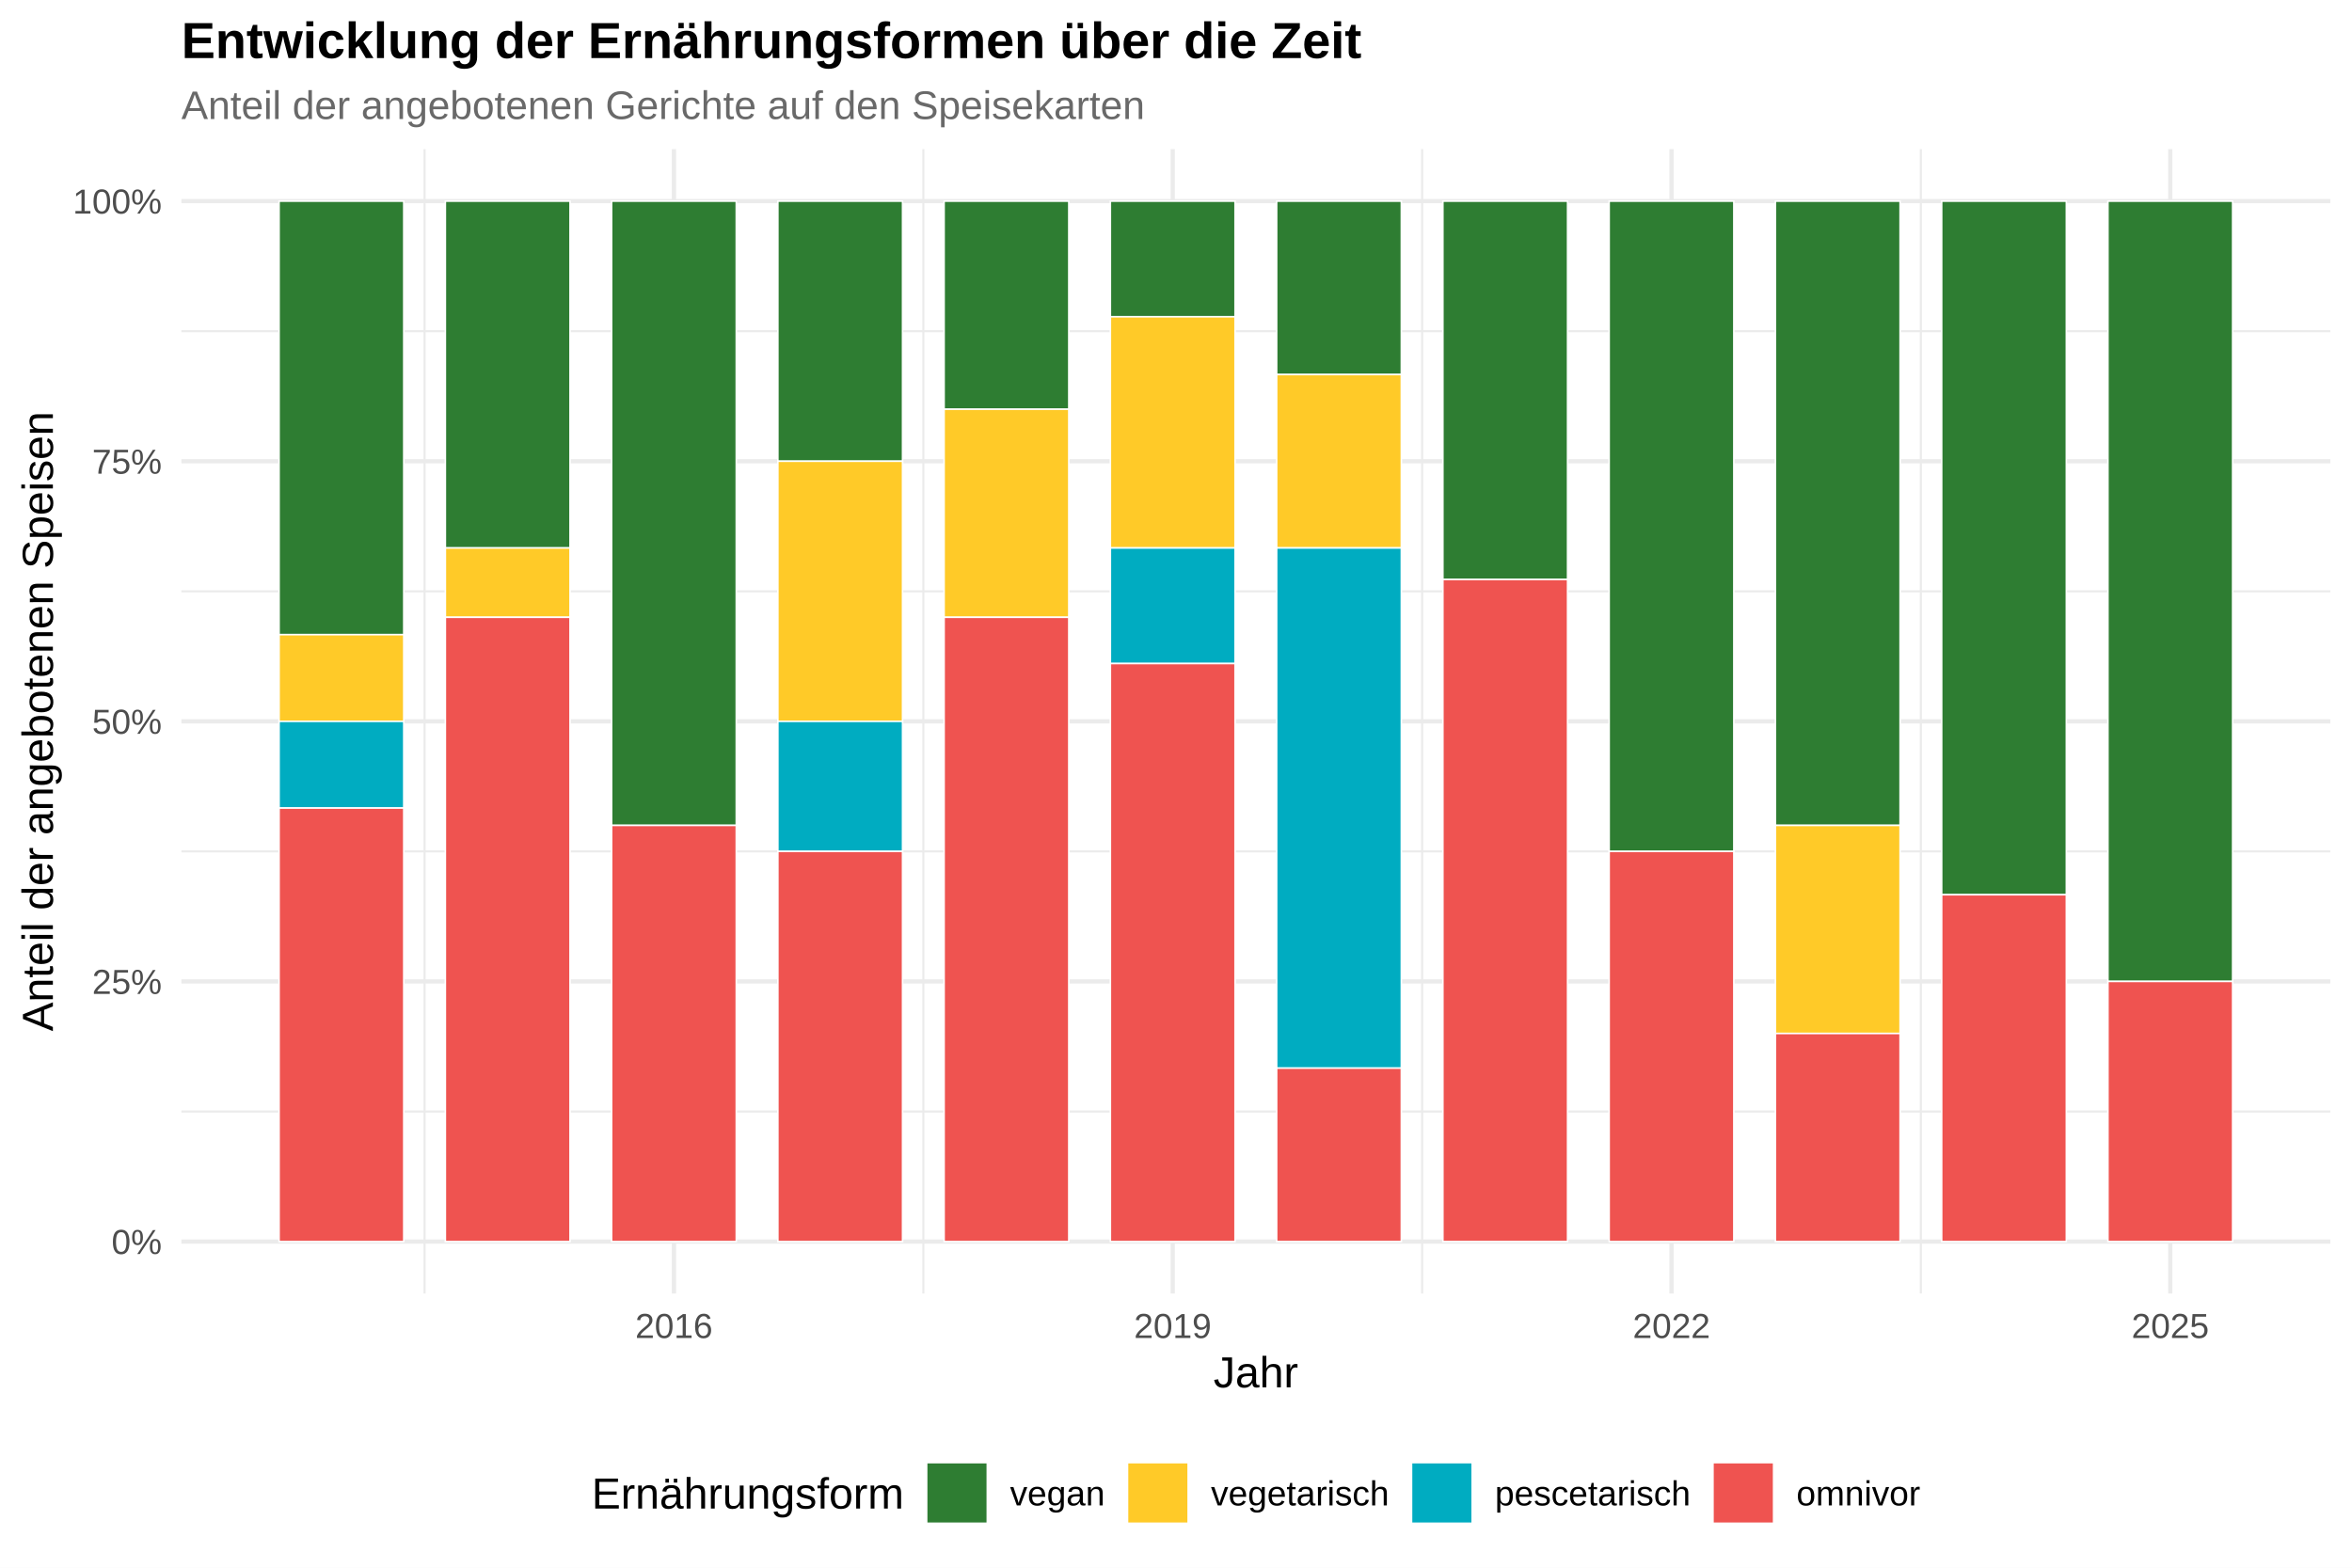
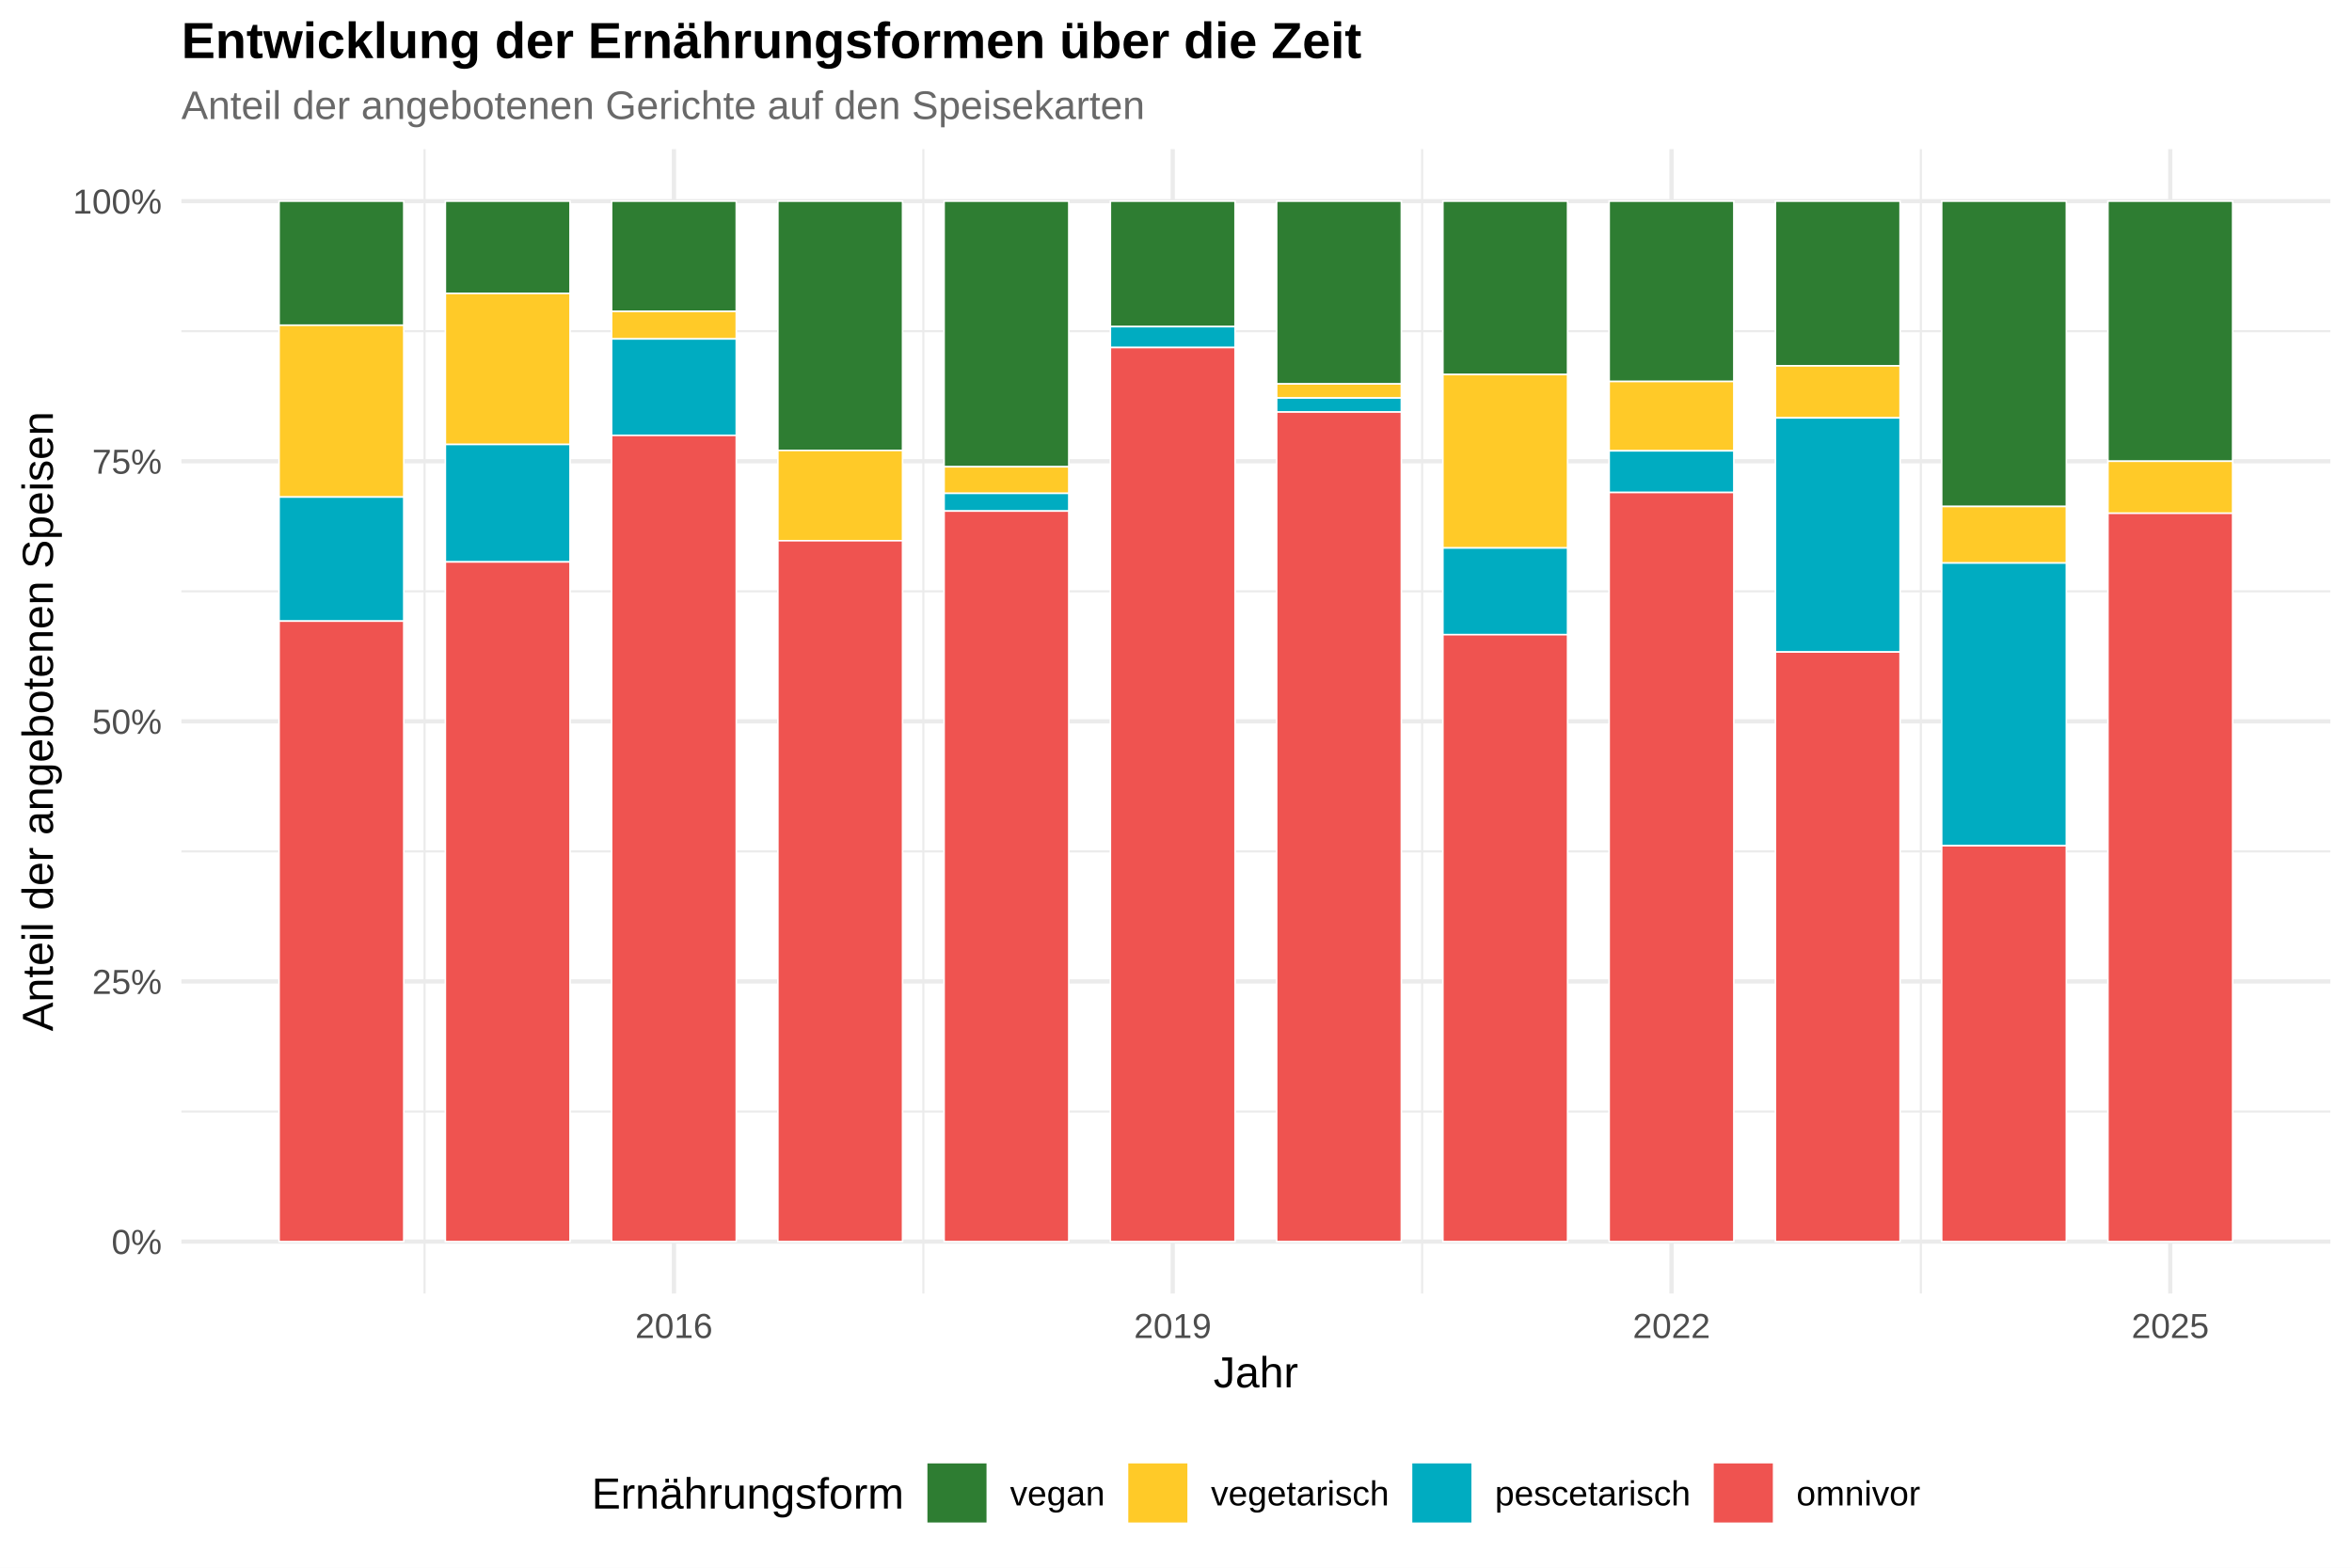
<svg xmlns="http://www.w3.org/2000/svg" width="648.00pt" height="432.00pt" viewBox="0 0 648.00 432.00">
  <g class="svglite">
    <defs>
      <style type="text/css">
    .svglite line, .svglite polyline, .svglite polygon, .svglite path, .svglite rect, .svglite circle {
      fill: none;
      stroke: #000000;
      stroke-linecap: round;
      stroke-linejoin: round;
      stroke-miterlimit: 10.00;
    }
    .svglite text {
      white-space: pre;
    }
    .svglite g.glyphgroup path {
      fill: inherit;
      stroke: none;
    }
  </style>
    </defs>
    <rect width="100%" height="100%" style="stroke: none; fill: #FFFFFF;" />
    <defs>
      <clipPath id="cpMC4wMHw2NDguMDB8MC4wMHw0MzIuMDA=">
        <rect x="0.00" y="0.00" width="648.00" height="432.00" />
      </clipPath>
    </defs>
    <g clip-path="url(#cpMC4wMHw2NDguMDB8MC4wMHw0MzIuMDA=)">
      <rect x="0.00" y="-0" width="648.00" height="432.00" style="stroke-width: 1.16; stroke: none; fill: #FFFFFF;" />
    </g>
    <defs>
      <clipPath id="cpNDkuOTh8NjQyLjAyfDQxLjEwfDM1Ni40Ng==">
        <rect x="49.98" y="41.10" width="592.04" height="315.37" />
      </clipPath>
    </defs>
    <g clip-path="url(#cpNDkuOTh8NjQyLjAyfDQxLjEwfDM1Ni40Ng==)">
      <polyline points="49.98,306.29 642.02,306.29 " style="stroke-width: 0.58; stroke: #EBEBEB; stroke-linecap: butt;" />
      <polyline points="49.98,234.62 642.02,234.62 " style="stroke-width: 0.58; stroke: #EBEBEB; stroke-linecap: butt;" />
      <polyline points="49.98,162.94 642.02,162.94 " style="stroke-width: 0.58; stroke: #EBEBEB; stroke-linecap: butt;" />
      <polyline points="49.98,91.27 642.02,91.27 " style="stroke-width: 0.58; stroke: #EBEBEB; stroke-linecap: butt;" />
      <polyline points="116.97,356.46 116.97,41.10 " style="stroke-width: 0.58; stroke: #EBEBEB; stroke-linecap: butt;" />
      <polyline points="254.39,356.46 254.39,41.10 " style="stroke-width: 0.58; stroke: #EBEBEB; stroke-linecap: butt;" />
      <polyline points="391.81,356.46 391.81,41.10 " style="stroke-width: 0.58; stroke: #EBEBEB; stroke-linecap: butt;" />
      <polyline points="529.22,356.46 529.22,41.10 " style="stroke-width: 0.58; stroke: #EBEBEB; stroke-linecap: butt;" />
      <polyline points="49.98,342.13 642.02,342.13 " style="stroke-width: 1.16; stroke: #EBEBEB; stroke-linecap: butt;" />
      <polyline points="49.98,270.45 642.02,270.45 " style="stroke-width: 1.16; stroke: #EBEBEB; stroke-linecap: butt;" />
      <polyline points="49.98,198.78 642.02,198.78 " style="stroke-width: 1.16; stroke: #EBEBEB; stroke-linecap: butt;" />
      <polyline points="49.98,127.10 642.02,127.10 " style="stroke-width: 1.16; stroke: #EBEBEB; stroke-linecap: butt;" />
      <polyline points="49.98,55.43 642.02,55.43 " style="stroke-width: 1.16; stroke: #EBEBEB; stroke-linecap: butt;" />
      <polyline points="185.68,356.46 185.68,41.10 " style="stroke-width: 1.16; stroke: #EBEBEB; stroke-linecap: butt;" />
      <polyline points="323.10,356.46 323.10,41.10 " style="stroke-width: 1.16; stroke: #EBEBEB; stroke-linecap: butt;" />
      <polyline points="460.52,356.46 460.52,41.10 " style="stroke-width: 1.16; stroke: #EBEBEB; stroke-linecap: butt;" />
      <polyline points="597.93,356.46 597.93,41.10 " style="stroke-width: 1.16; stroke: #EBEBEB; stroke-linecap: butt;" />
-       <rect x="76.89" y="55.43" width="34.35" height="119.46" style="stroke-width: 0.43; stroke: #FFFFFF; stroke-linecap: butt; stroke-linejoin: miter; fill: #2E7D32;" />
-       <rect x="76.89" y="174.89" width="34.35" height="23.89" style="stroke-width: 0.43; stroke: #FFFFFF; stroke-linecap: butt; stroke-linejoin: miter; fill: #FFCA28;" />
-       <rect x="76.89" y="198.78" width="34.35" height="23.89" style="stroke-width: 0.43; stroke: #FFFFFF; stroke-linecap: butt; stroke-linejoin: miter; fill: #00ACC1;" />
-       <rect x="76.89" y="222.67" width="34.35" height="119.46" style="stroke-width: 0.43; stroke: #FFFFFF; stroke-linecap: butt; stroke-linejoin: miter; fill: #EF5350;" />
-       <rect x="122.70" y="55.43" width="34.35" height="95.57" style="stroke-width: 0.43; stroke: #FFFFFF; stroke-linecap: butt; stroke-linejoin: miter; fill: #2E7D32;" />
-       <rect x="122.70" y="151.00" width="34.35" height="19.11" style="stroke-width: 0.43; stroke: #FFFFFF; stroke-linecap: butt; stroke-linejoin: miter; fill: #FFCA28;" />
-       <rect x="122.70" y="170.11" width="34.35" height="172.02" style="stroke-width: 0.43; stroke: #FFFFFF; stroke-linecap: butt; stroke-linejoin: miter; fill: #EF5350;" />
-       <rect x="168.50" y="55.43" width="34.35" height="172.02" style="stroke-width: 0.43; stroke: #FFFFFF; stroke-linecap: butt; stroke-linejoin: miter; fill: #2E7D32;" />
-       <rect x="168.50" y="227.45" width="34.35" height="114.68" style="stroke-width: 0.43; stroke: #FFFFFF; stroke-linecap: butt; stroke-linejoin: miter; fill: #EF5350;" />
-       <rect x="214.31" y="55.43" width="34.35" height="71.67" style="stroke-width: 0.43; stroke: #FFFFFF; stroke-linecap: butt; stroke-linejoin: miter; fill: #2E7D32;" />
-       <rect x="214.31" y="127.10" width="34.35" height="71.67" style="stroke-width: 0.43; stroke: #FFFFFF; stroke-linecap: butt; stroke-linejoin: miter; fill: #FFCA28;" />
-       <rect x="214.31" y="198.78" width="34.35" height="35.84" style="stroke-width: 0.43; stroke: #FFFFFF; stroke-linecap: butt; stroke-linejoin: miter; fill: #00ACC1;" />
-       <rect x="214.31" y="234.62" width="34.35" height="107.51" style="stroke-width: 0.43; stroke: #FFFFFF; stroke-linecap: butt; stroke-linejoin: miter; fill: #EF5350;" />
-       <rect x="260.11" y="55.43" width="34.35" height="57.34" style="stroke-width: 0.43; stroke: #FFFFFF; stroke-linecap: butt; stroke-linejoin: miter; fill: #2E7D32;" />
-       <rect x="260.11" y="112.77" width="34.35" height="57.34" style="stroke-width: 0.43; stroke: #FFFFFF; stroke-linecap: butt; stroke-linejoin: miter; fill: #FFCA28;" />
-       <rect x="260.11" y="170.11" width="34.35" height="172.02" style="stroke-width: 0.43; stroke: #FFFFFF; stroke-linecap: butt; stroke-linejoin: miter; fill: #EF5350;" />
-       <rect x="305.92" y="55.43" width="34.35" height="31.86" style="stroke-width: 0.43; stroke: #FFFFFF; stroke-linecap: butt; stroke-linejoin: miter; fill: #2E7D32;" />
-       <rect x="305.92" y="87.29" width="34.35" height="63.71" style="stroke-width: 0.43; stroke: #FFFFFF; stroke-linecap: butt; stroke-linejoin: miter; fill: #FFCA28;" />
-       <rect x="305.92" y="151.00" width="34.35" height="31.86" style="stroke-width: 0.43; stroke: #FFFFFF; stroke-linecap: butt; stroke-linejoin: miter; fill: #00ACC1;" />
-       <rect x="305.92" y="182.85" width="34.35" height="159.28" style="stroke-width: 0.43; stroke: #FFFFFF; stroke-linecap: butt; stroke-linejoin: miter; fill: #EF5350;" />
-       <rect x="351.73" y="55.43" width="34.35" height="47.78" style="stroke-width: 0.43; stroke: #FFFFFF; stroke-linecap: butt; stroke-linejoin: miter; fill: #2E7D32;" />
-       <rect x="351.73" y="103.21" width="34.35" height="47.78" style="stroke-width: 0.43; stroke: #FFFFFF; stroke-linecap: butt; stroke-linejoin: miter; fill: #FFCA28;" />
-       <rect x="351.73" y="151.00" width="34.35" height="143.35" style="stroke-width: 0.43; stroke: #FFFFFF; stroke-linecap: butt; stroke-linejoin: miter; fill: #00ACC1;" />
-       <rect x="351.73" y="294.34" width="34.35" height="47.78" style="stroke-width: 0.43; stroke: #FFFFFF; stroke-linecap: butt; stroke-linejoin: miter; fill: #EF5350;" />
-       <rect x="397.53" y="55.43" width="34.35" height="104.25" style="stroke-width: 0.43; stroke: #FFFFFF; stroke-linecap: butt; stroke-linejoin: miter; fill: #2E7D32;" />
-       <rect x="397.53" y="159.68" width="34.35" height="182.44" style="stroke-width: 0.43; stroke: #FFFFFF; stroke-linecap: butt; stroke-linejoin: miter; fill: #EF5350;" />
-       <rect x="443.34" y="55.43" width="34.35" height="179.19" style="stroke-width: 0.43; stroke: #FFFFFF; stroke-linecap: butt; stroke-linejoin: miter; fill: #2E7D32;" />
-       <rect x="443.34" y="234.62" width="34.35" height="107.51" style="stroke-width: 0.43; stroke: #FFFFFF; stroke-linecap: butt; stroke-linejoin: miter; fill: #EF5350;" />
-       <rect x="489.14" y="55.43" width="34.35" height="172.02" style="stroke-width: 0.43; stroke: #FFFFFF; stroke-linecap: butt; stroke-linejoin: miter; fill: #2E7D32;" />
-       <rect x="489.14" y="227.45" width="34.35" height="57.34" style="stroke-width: 0.43; stroke: #FFFFFF; stroke-linecap: butt; stroke-linejoin: miter; fill: #FFCA28;" />
-       <rect x="489.14" y="284.79" width="34.35" height="57.34" style="stroke-width: 0.43; stroke: #FFFFFF; stroke-linecap: butt; stroke-linejoin: miter; fill: #EF5350;" />
-       <rect x="534.95" y="55.43" width="34.35" height="191.13" style="stroke-width: 0.43; stroke: #FFFFFF; stroke-linecap: butt; stroke-linejoin: miter; fill: #2E7D32;" />
-       <rect x="534.95" y="246.56" width="34.35" height="95.57" style="stroke-width: 0.43; stroke: #FFFFFF; stroke-linecap: butt; stroke-linejoin: miter; fill: #EF5350;" />
-       <rect x="580.76" y="55.43" width="34.35" height="215.02" style="stroke-width: 0.43; stroke: #FFFFFF; stroke-linecap: butt; stroke-linejoin: miter; fill: #2E7D32;" />
-       <rect x="580.76" y="270.45" width="34.35" height="71.67" style="stroke-width: 0.43; stroke: #FFFFFF; stroke-linecap: butt; stroke-linejoin: miter; fill: #EF5350;" />
+       <rect x="76.89" y="55.43" width="34.35" height="34.19" style="stroke-width: 0.43; stroke: #FFFFFF; stroke-linecap: butt; stroke-linejoin: miter; fill: #2E7D32;" />
+       <rect x="76.89" y="89.62" width="34.35" height="47.34" style="stroke-width: 0.43; stroke: #FFFFFF; stroke-linecap: butt; stroke-linejoin: miter; fill: #FFCA28;" />
+       <rect x="76.89" y="136.97" width="34.35" height="34.19" style="stroke-width: 0.43; stroke: #FFFFFF; stroke-linecap: butt; stroke-linejoin: miter; fill: #00ACC1;" />
+       <rect x="76.89" y="171.16" width="34.35" height="170.97" style="stroke-width: 0.43; stroke: #FFFFFF; stroke-linecap: butt; stroke-linejoin: miter; fill: #EF5350;" />
+       <rect x="122.70" y="55.43" width="34.35" height="25.43" style="stroke-width: 0.43; stroke: #FFFFFF; stroke-linecap: butt; stroke-linejoin: miter; fill: #2E7D32;" />
+       <rect x="122.70" y="80.86" width="34.35" height="41.62" style="stroke-width: 0.43; stroke: #FFFFFF; stroke-linecap: butt; stroke-linejoin: miter; fill: #FFCA28;" />
+       <rect x="122.70" y="122.48" width="34.35" height="32.37" style="stroke-width: 0.43; stroke: #FFFFFF; stroke-linecap: butt; stroke-linejoin: miter; fill: #00ACC1;" />
+       <rect x="122.70" y="154.85" width="34.35" height="187.28" style="stroke-width: 0.43; stroke: #FFFFFF; stroke-linecap: butt; stroke-linejoin: miter; fill: #EF5350;" />
+       <rect x="168.50" y="55.43" width="34.35" height="30.38" style="stroke-width: 0.43; stroke: #FFFFFF; stroke-linecap: butt; stroke-linejoin: miter; fill: #2E7D32;" />
+       <rect x="168.50" y="85.81" width="34.35" height="7.59" style="stroke-width: 0.43; stroke: #FFFFFF; stroke-linecap: butt; stroke-linejoin: miter; fill: #FFCA28;" />
+       <rect x="168.50" y="93.40" width="34.35" height="26.58" style="stroke-width: 0.43; stroke: #FFFFFF; stroke-linecap: butt; stroke-linejoin: miter; fill: #00ACC1;" />
+       <rect x="168.50" y="119.98" width="34.35" height="222.14" style="stroke-width: 0.43; stroke: #FFFFFF; stroke-linecap: butt; stroke-linejoin: miter; fill: #EF5350;" />
+       <rect x="214.31" y="55.43" width="34.35" height="68.69" style="stroke-width: 0.43; stroke: #FFFFFF; stroke-linecap: butt; stroke-linejoin: miter; fill: #2E7D32;" />
+       <rect x="214.31" y="124.12" width="34.35" height="24.89" style="stroke-width: 0.43; stroke: #FFFFFF; stroke-linecap: butt; stroke-linejoin: miter; fill: #FFCA28;" />
+       <rect x="214.31" y="149.00" width="34.35" height="193.12" style="stroke-width: 0.43; stroke: #FFFFFF; stroke-linecap: butt; stroke-linejoin: miter; fill: #EF5350;" />
+       <rect x="260.11" y="55.43" width="34.35" height="73.20" style="stroke-width: 0.43; stroke: #FFFFFF; stroke-linecap: butt; stroke-linejoin: miter; fill: #2E7D32;" />
+       <rect x="260.11" y="128.63" width="34.35" height="7.32" style="stroke-width: 0.43; stroke: #FFFFFF; stroke-linecap: butt; stroke-linejoin: miter; fill: #FFCA28;" />
+       <rect x="260.11" y="135.95" width="34.35" height="4.88" style="stroke-width: 0.43; stroke: #FFFFFF; stroke-linecap: butt; stroke-linejoin: miter; fill: #00ACC1;" />
+       <rect x="260.11" y="140.83" width="34.35" height="201.30" style="stroke-width: 0.43; stroke: #FFFFFF; stroke-linecap: butt; stroke-linejoin: miter; fill: #EF5350;" />
+       <rect x="305.92" y="55.43" width="34.35" height="34.58" style="stroke-width: 0.43; stroke: #FFFFFF; stroke-linecap: butt; stroke-linejoin: miter; fill: #2E7D32;" />
+       <rect x="305.92" y="90.01" width="34.35" height="5.76" style="stroke-width: 0.43; stroke: #FFFFFF; stroke-linecap: butt; stroke-linejoin: miter; fill: #00ACC1;" />
+       <rect x="305.92" y="95.77" width="34.35" height="246.36" style="stroke-width: 0.43; stroke: #FFFFFF; stroke-linecap: butt; stroke-linejoin: miter; fill: #EF5350;" />
+       <rect x="351.73" y="55.43" width="34.35" height="50.37" style="stroke-width: 0.43; stroke: #FFFFFF; stroke-linecap: butt; stroke-linejoin: miter; fill: #2E7D32;" />
+       <rect x="351.73" y="105.80" width="34.35" height="3.87" style="stroke-width: 0.43; stroke: #FFFFFF; stroke-linecap: butt; stroke-linejoin: miter; fill: #FFCA28;" />
+       <rect x="351.73" y="109.67" width="34.35" height="3.87" style="stroke-width: 0.43; stroke: #FFFFFF; stroke-linecap: butt; stroke-linejoin: miter; fill: #00ACC1;" />
+       <rect x="351.73" y="113.54" width="34.35" height="228.58" style="stroke-width: 0.43; stroke: #FFFFFF; stroke-linecap: butt; stroke-linejoin: miter; fill: #EF5350;" />
+       <rect x="397.53" y="55.43" width="34.35" height="47.78" style="stroke-width: 0.43; stroke: #FFFFFF; stroke-linecap: butt; stroke-linejoin: miter; fill: #2E7D32;" />
+       <rect x="397.53" y="103.21" width="34.35" height="47.78" style="stroke-width: 0.43; stroke: #FFFFFF; stroke-linecap: butt; stroke-linejoin: miter; fill: #FFCA28;" />
+       <rect x="397.53" y="151.00" width="34.35" height="23.89" style="stroke-width: 0.43; stroke: #FFFFFF; stroke-linecap: butt; stroke-linejoin: miter; fill: #00ACC1;" />
+       <rect x="397.53" y="174.89" width="34.35" height="167.24" style="stroke-width: 0.43; stroke: #FFFFFF; stroke-linecap: butt; stroke-linejoin: miter; fill: #EF5350;" />
+       <rect x="443.34" y="55.43" width="34.35" height="49.69" style="stroke-width: 0.43; stroke: #FFFFFF; stroke-linecap: butt; stroke-linejoin: miter; fill: #2E7D32;" />
+       <rect x="443.34" y="105.12" width="34.35" height="19.11" style="stroke-width: 0.43; stroke: #FFFFFF; stroke-linecap: butt; stroke-linejoin: miter; fill: #FFCA28;" />
+       <rect x="443.34" y="124.24" width="34.35" height="11.47" style="stroke-width: 0.43; stroke: #FFFFFF; stroke-linecap: butt; stroke-linejoin: miter; fill: #00ACC1;" />
+       <rect x="443.34" y="135.71" width="34.35" height="206.42" style="stroke-width: 0.43; stroke: #FFFFFF; stroke-linecap: butt; stroke-linejoin: miter; fill: #EF5350;" />
+       <rect x="489.14" y="55.43" width="34.35" height="45.39" style="stroke-width: 0.43; stroke: #FFFFFF; stroke-linecap: butt; stroke-linejoin: miter; fill: #2E7D32;" />
+       <rect x="489.14" y="100.82" width="34.35" height="14.33" style="stroke-width: 0.43; stroke: #FFFFFF; stroke-linecap: butt; stroke-linejoin: miter; fill: #FFCA28;" />
+       <rect x="489.14" y="115.16" width="34.35" height="64.51" style="stroke-width: 0.43; stroke: #FFFFFF; stroke-linecap: butt; stroke-linejoin: miter; fill: #00ACC1;" />
+       <rect x="489.14" y="179.67" width="34.35" height="162.46" style="stroke-width: 0.43; stroke: #FFFFFF; stroke-linecap: butt; stroke-linejoin: miter; fill: #EF5350;" />
+       <rect x="534.95" y="55.43" width="34.35" height="84.14" style="stroke-width: 0.43; stroke: #FFFFFF; stroke-linecap: butt; stroke-linejoin: miter; fill: #2E7D32;" />
+       <rect x="534.95" y="139.57" width="34.35" height="15.58" style="stroke-width: 0.43; stroke: #FFFFFF; stroke-linecap: butt; stroke-linejoin: miter; fill: #FFCA28;" />
+       <rect x="534.95" y="155.15" width="34.35" height="77.91" style="stroke-width: 0.43; stroke: #FFFFFF; stroke-linecap: butt; stroke-linejoin: miter; fill: #00ACC1;" />
+       <rect x="534.95" y="233.06" width="34.35" height="109.07" style="stroke-width: 0.43; stroke: #FFFFFF; stroke-linecap: butt; stroke-linejoin: miter; fill: #EF5350;" />
+       <rect x="580.76" y="55.43" width="34.35" height="71.67" style="stroke-width: 0.43; stroke: #FFFFFF; stroke-linecap: butt; stroke-linejoin: miter; fill: #2E7D32;" />
+       <rect x="580.76" y="127.10" width="34.35" height="14.33" style="stroke-width: 0.43; stroke: #FFFFFF; stroke-linecap: butt; stroke-linejoin: miter; fill: #FFCA28;" />
+       <rect x="580.76" y="141.44" width="34.35" height="200.69" style="stroke-width: 0.43; stroke: #FFFFFF; stroke-linecap: butt; stroke-linejoin: miter; fill: #EF5350;" />
    </g>
    <g clip-path="url(#cpMC4wMHw2NDguMDB8MC4wMHw0MzIuMDA=)">
      <text x="44.60" y="345.56" text-anchor="end" style="font-size: 9.60px;fill: #4D4D4D; font-family: &quot;Arial&quot;;" textLength="13.86px" lengthAdjust="spacingAndGlyphs">0%</text>
      <text x="44.60" y="273.89" text-anchor="end" style="font-size: 9.60px;fill: #4D4D4D; font-family: &quot;Arial&quot;;" textLength="19.19px" lengthAdjust="spacingAndGlyphs">25%</text>
      <text x="44.60" y="202.21" text-anchor="end" style="font-size: 9.60px;fill: #4D4D4D; font-family: &quot;Arial&quot;;" textLength="19.19px" lengthAdjust="spacingAndGlyphs">50%</text>
      <text x="44.60" y="130.54" text-anchor="end" style="font-size: 9.60px;fill: #4D4D4D; font-family: &quot;Arial&quot;;" textLength="19.19px" lengthAdjust="spacingAndGlyphs">75%</text>
      <text x="44.60" y="58.86" text-anchor="end" style="font-size: 9.60px;fill: #4D4D4D; font-family: &quot;Arial&quot;;" textLength="24.52px" lengthAdjust="spacingAndGlyphs">100%</text>
      <text x="185.68" y="368.71" text-anchor="middle" style="font-size: 9.60px;fill: #4D4D4D; font-family: &quot;Arial&quot;;" textLength="21.31px" lengthAdjust="spacingAndGlyphs">2016</text>
      <text x="323.10" y="368.71" text-anchor="middle" style="font-size: 9.60px;fill: #4D4D4D; font-family: &quot;Arial&quot;;" textLength="21.31px" lengthAdjust="spacingAndGlyphs">2019</text>
      <text x="460.52" y="368.71" text-anchor="middle" style="font-size: 9.60px;fill: #4D4D4D; font-family: &quot;Arial&quot;;" textLength="21.31px" lengthAdjust="spacingAndGlyphs">2022</text>
      <text x="597.93" y="368.71" text-anchor="middle" style="font-size: 9.60px;fill: #4D4D4D; font-family: &quot;Arial&quot;;" textLength="21.31px" lengthAdjust="spacingAndGlyphs">2025</text>
      <text x="346.00" y="382.31" text-anchor="middle" style="font-size: 12.00px; font-family: &quot;Arial&quot;;" textLength="23.34px" lengthAdjust="spacingAndGlyphs">Jahr</text>
      <text transform="translate(14.57,198.78) rotate(-90)" text-anchor="middle" style="font-size: 12.00px; font-family: &quot;Arial&quot;;" textLength="170.75px" lengthAdjust="spacingAndGlyphs">Anteil der angebotenen Speisen</text>
      <text x="163.01" y="415.70" style="font-size: 12.00px; font-family: &quot;Arial&quot;;" textLength="86.03px" lengthAdjust="spacingAndGlyphs">Ernährungsform</text>
      <rect x="255.30" y="403.05" width="16.71" height="16.71" style="stroke-width: 0.43; stroke: #FFFFFF; stroke-linecap: butt; stroke-linejoin: miter; fill: #2E7D32;" />
      <rect x="310.64" y="403.05" width="16.71" height="16.71" style="stroke-width: 0.43; stroke: #FFFFFF; stroke-linecap: butt; stroke-linejoin: miter; fill: #FFCA28;" />
      <rect x="388.89" y="403.05" width="16.71" height="16.71" style="stroke-width: 0.43; stroke: #FFFFFF; stroke-linecap: butt; stroke-linejoin: miter; fill: #00ACC1;" />
      <rect x="471.94" y="403.05" width="16.71" height="16.71" style="stroke-width: 0.43; stroke: #FFFFFF; stroke-linecap: butt; stroke-linejoin: miter; fill: #EF5350;" />
      <text x="278.27" y="414.84" style="font-size: 9.60px; font-family: &quot;Arial&quot;;" textLength="26.11px" lengthAdjust="spacingAndGlyphs">vegan</text>
      <text x="333.62" y="414.84" style="font-size: 9.60px; font-family: &quot;Arial&quot;;" textLength="49.02px" lengthAdjust="spacingAndGlyphs">vegetarisch</text>
      <text x="411.87" y="414.84" style="font-size: 9.60px; font-family: &quot;Arial&quot;;" textLength="53.81px" lengthAdjust="spacingAndGlyphs">pescetarisch</text>
      <text x="494.92" y="414.84" style="font-size: 9.60px; font-family: &quot;Arial&quot;;" textLength="34.08px" lengthAdjust="spacingAndGlyphs">omnivor</text>
      <text x="49.98" y="32.80" style="font-size: 11.00px;fill: #696969; font-family: &quot;Arial&quot;;" textLength="265.66px" lengthAdjust="spacingAndGlyphs">Anteil der angebotenen Gerichte auf den Speisekarten</text>
      <text x="49.98" y="16.00" style="font-size: 14.00px; font-weight: bold; font-family: &quot;Arial&quot;;" textLength="325.06px" lengthAdjust="spacingAndGlyphs">Entwicklung der Ernährungsformen über die Zeit</text>
    </g>
  </g>
</svg>
